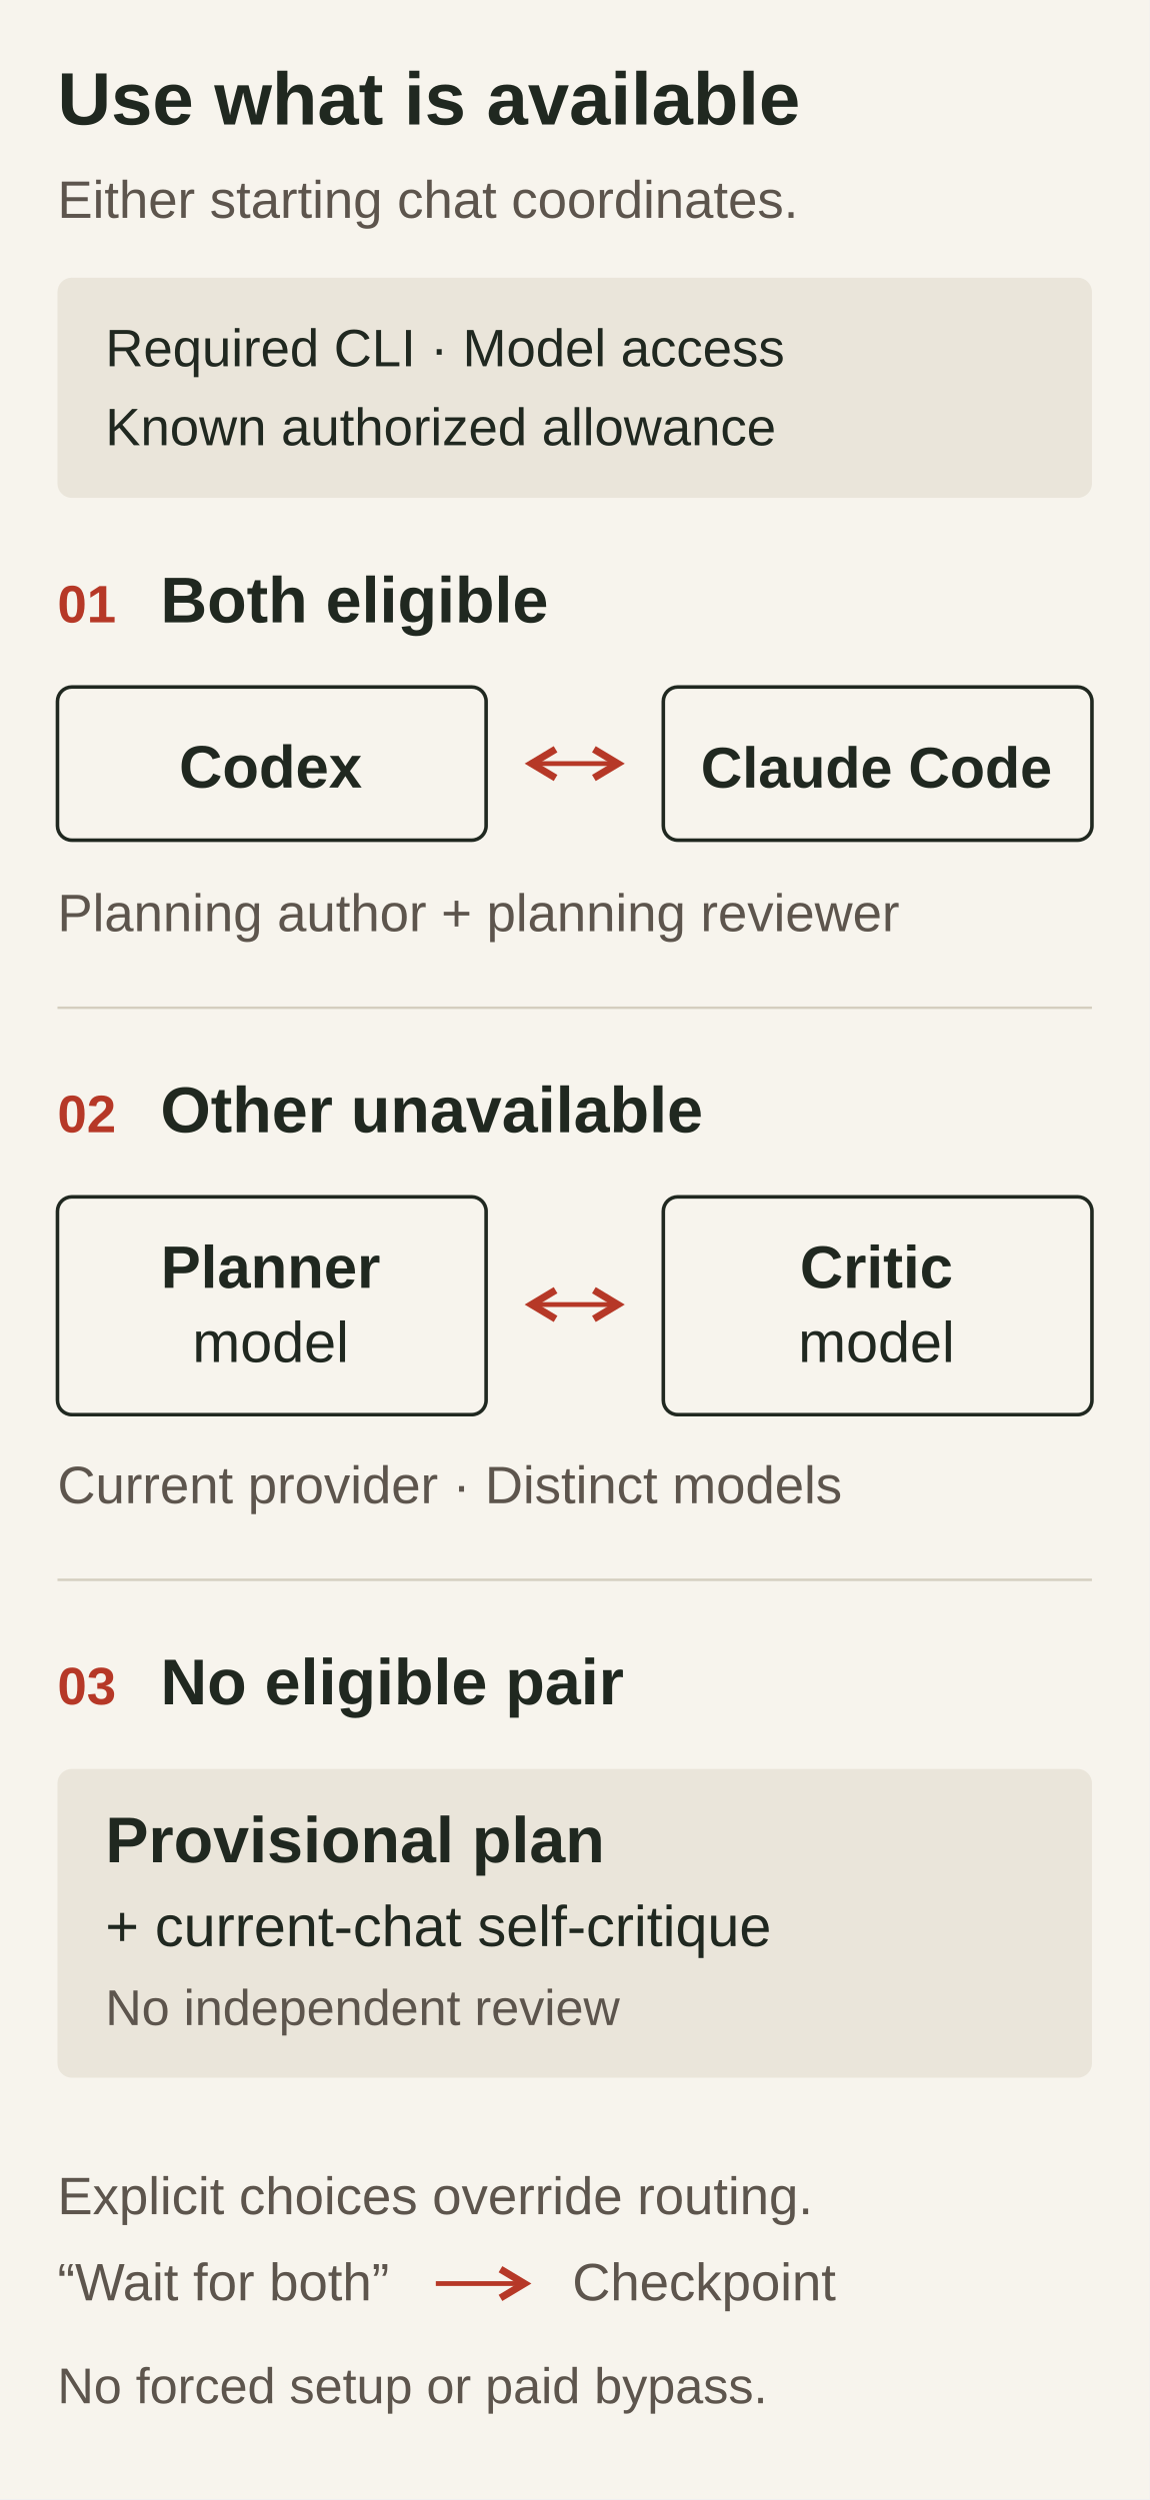
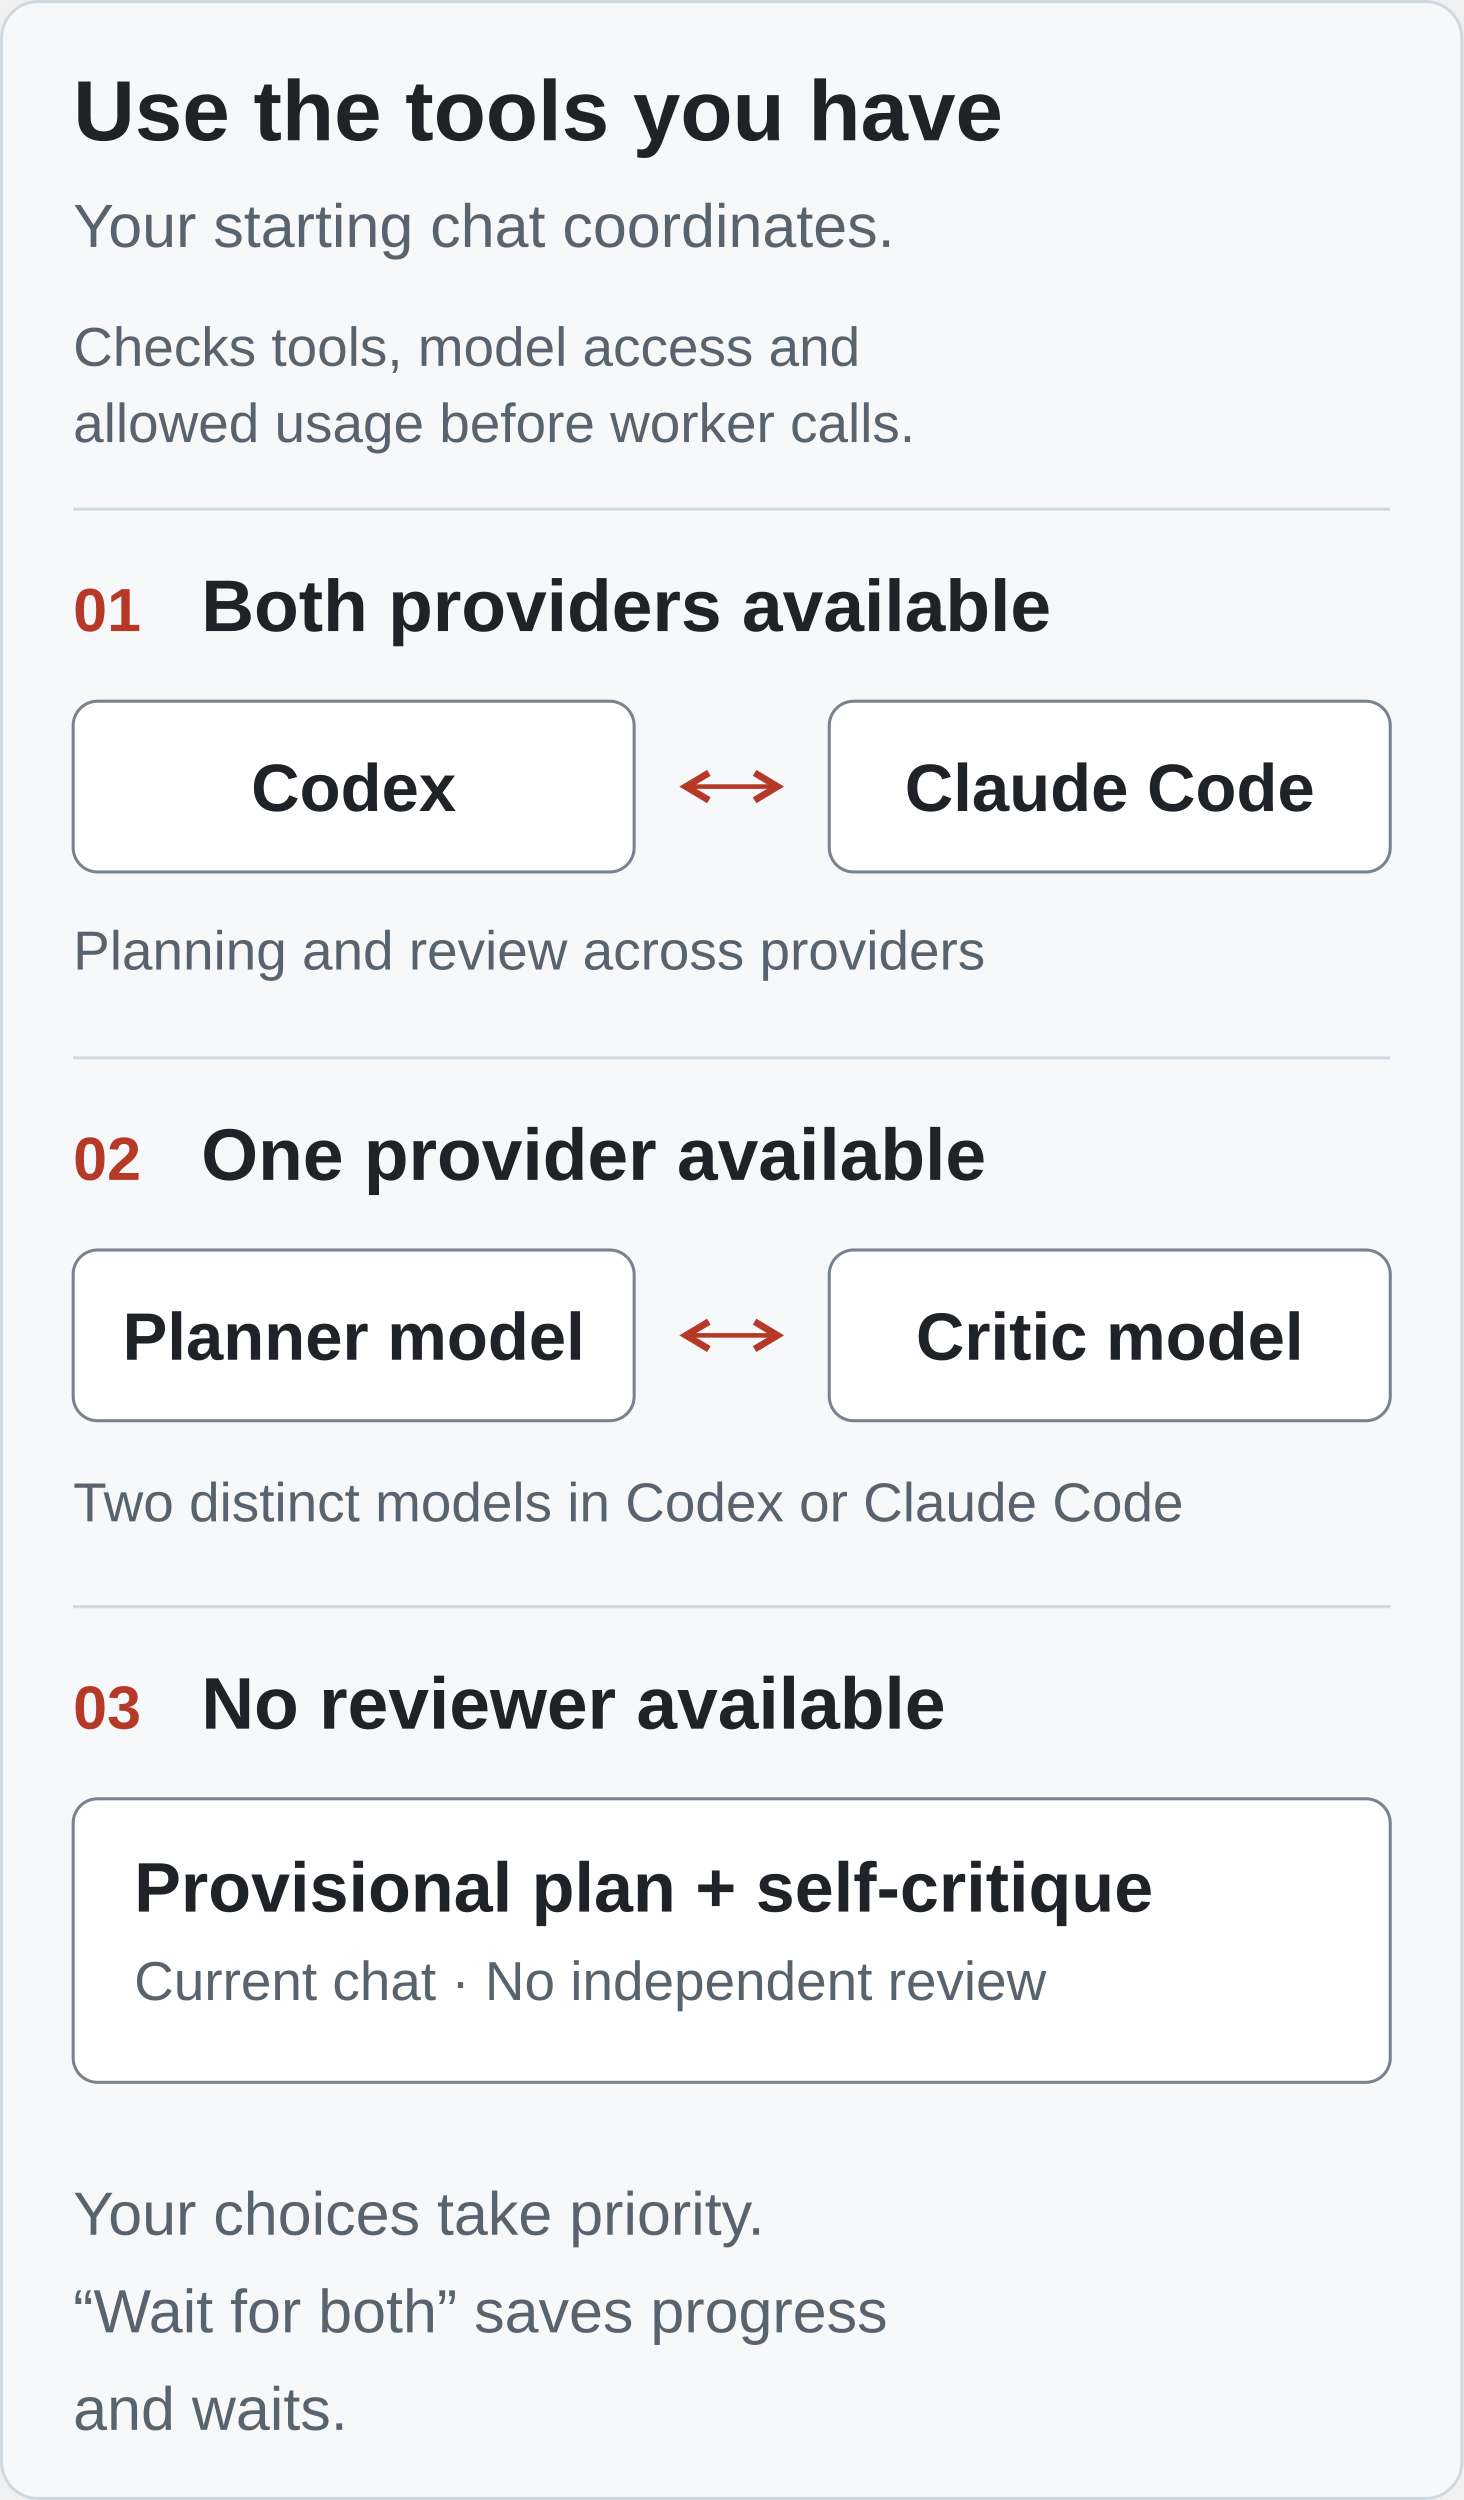
- <svg xmlns="http://www.w3.org/2000/svg" width="480" height="1044" viewBox="0 0 480 1044" role="img" aria-labelledby="title desc">
+ <svg xmlns="http://www.w3.org/2000/svg" width="480" height="820" viewBox="0 0 480 820" role="img" aria-labelledby="title desc">
  <defs>
    <marker id="arrow" markerWidth="8" markerHeight="8" refX="6" refY="4" orient="auto-start-reverse">
      <path d="M1 1L6 4L1 7" fill="none" stroke="#b63827" stroke-width="1.5" />
    </marker>
  </defs>
-   <rect width="480" height="1044" fill="#f7f4ed" />
-   <g font-family="Segoe UI, Arial, sans-serif" fill="#202820">
-     <text x="24" y="52" font-size="31" font-weight="600" fill="#202820" text-anchor="start">Use what is available</text>
-     <text x="24" y="91" font-size="22" font-weight="400" fill="#5d554d" text-anchor="start">Either starting chat coordinates.</text>
-     <rect x="24" y="116" width="432" height="92" rx="6" fill="#eae5da" />
-     <text x="44" y="153" font-size="22" font-weight="400" fill="#202820" text-anchor="start">Required CLI · Model access</text>
-     <text x="44" y="186" font-size="22" font-weight="400" fill="#202820" text-anchor="start">Known authorized allowance</text>
-     <text x="24" y="260" font-size="22" font-weight="600" fill="#b63827" text-anchor="start">01</text>
-     <text x="67" y="260" font-size="27" font-weight="600" fill="#202820" text-anchor="start">Both eligible</text>
-     <rect x="24" y="287" width="179" height="64" rx="6" fill="none" stroke="#202820" stroke-width="1.5" />
-     <rect x="277" y="287" width="179" height="64" rx="6" fill="none" stroke="#202820" stroke-width="1.5" />
-     <text x="113" y="329" font-size="25" font-weight="600" fill="#202820" text-anchor="middle">Codex</text>
-     <text x="366" y="329" font-size="24" font-weight="600" fill="#202820" text-anchor="middle">Claude Code</text>
-     <path d="M222 319H258" fill="none" stroke="#b63827" stroke-width="2" marker-end="url(#arrow)" marker-start="url(#arrow)" />
-     <text x="24" y="389" font-size="22" font-weight="400" fill="#5d554d" text-anchor="start">Planning author + planning reviewer</text>
-     <path d="M24 421H456" stroke="#d4cebf" />
-     <text x="24" y="473" font-size="22" font-weight="600" fill="#b63827" text-anchor="start">02</text>
-     <text x="67" y="473" font-size="27" font-weight="600" fill="#202820" text-anchor="start">Other unavailable</text>
-     <rect x="24" y="500" width="179" height="91" rx="6" fill="none" stroke="#202820" stroke-width="1.5" />
-     <rect x="277" y="500" width="179" height="91" rx="6" fill="none" stroke="#202820" stroke-width="1.5" />
-     <text x="113" y="538" font-size="25" font-weight="600" fill="#202820" text-anchor="middle">Planner</text>
-     <text x="113" y="569" font-size="24" font-weight="400" fill="#202820" text-anchor="middle">model</text>
-     <text x="366" y="538" font-size="25" font-weight="600" fill="#202820" text-anchor="middle">Critic</text>
-     <text x="366" y="569" font-size="24" font-weight="400" fill="#202820" text-anchor="middle">model</text>
-     <path d="M222 545H258" fill="none" stroke="#b63827" stroke-width="2" marker-end="url(#arrow)" marker-start="url(#arrow)" />
-     <text x="24" y="628" font-size="22" font-weight="400" fill="#5d554d" text-anchor="start">Current provider · Distinct models</text>
-     <path d="M24 660H456" stroke="#d4cebf" />
-     <text x="24" y="712" font-size="22" font-weight="600" fill="#b63827" text-anchor="start">03</text>
-     <text x="67" y="712" font-size="27" font-weight="600" fill="#202820" text-anchor="start">No eligible pair</text>
-     <rect x="24" y="739" width="432" height="129" rx="6" fill="#eae5da" />
-     <text x="44" y="778" font-size="27" font-weight="600" fill="#202820" text-anchor="start">Provisional plan</text>
-     <text x="44" y="813" font-size="24" font-weight="400" fill="#202820" text-anchor="start">+ current-chat self-critique</text>
-     <text x="44" y="846" font-size="21" font-weight="400" fill="#5d554d" text-anchor="start">No independent review</text>
-     <text x="24" y="925" font-size="22" font-weight="400" fill="#5d554d" text-anchor="start">Explicit choices override routing.</text>
-     <text x="24" y="961" font-size="22" font-weight="400" fill="#5d554d" text-anchor="start">“Wait for both”</text>
-     <path d="M182 954H219" fill="none" stroke="#b63827" stroke-width="2" marker-end="url(#arrow)" />
-     <text x="239" y="961" font-size="22" font-weight="400" fill="#5d554d" text-anchor="start">Checkpoint</text>
-     <text x="24" y="1004" font-size="21" font-weight="400" fill="#5d554d" text-anchor="start">No forced setup or paid bypass.</text>
+   <rect x=".5" y=".5" width="479" height="819" rx="12" fill="#f6f8fa" stroke="#d1d9e0" />
+   <g font-family="-apple-system, BlinkMacSystemFont, Segoe UI, Arial, sans-serif">
+     <text x="24" y="46" font-size="28" fill="#1f2328" font-weight="600" text-anchor="start">Use the tools you have</text>
+     <text x="24" y="81" font-size="20" fill="#59636e" font-weight="400" text-anchor="start">Your starting chat coordinates.</text>
+     <text x="24" y="120" font-size="18" fill="#59636e" font-weight="400" text-anchor="start">Checks tools, model access and</text>
+     <text x="24" y="145" font-size="18" fill="#59636e" font-weight="400" text-anchor="start">allowed usage before worker calls.</text>
+     <path d="M24 167H456" stroke="#d1d9e0" />
+     <text x="24" y="207" font-size="20" fill="#b63827" font-weight="600" text-anchor="start">01</text>
+     <text x="66" y="207" font-size="24" fill="#1f2328" font-weight="600" text-anchor="start">Both providers available</text>
+     <rect x="24" y="230" width="184" height="56" rx="8" fill="#ffffff" stroke="#79828d" />
+     <rect x="272" y="230" width="184" height="56" rx="8" fill="#ffffff" stroke="#79828d" />
+     <text x="116" y="266" font-size="22" fill="#1f2328" font-weight="600" text-anchor="middle">Codex</text>
+     <text x="364" y="266" font-size="22" fill="#1f2328" font-weight="600" text-anchor="middle">Claude Code</text>
+     <path d="M225 258H255" stroke="#b63827" stroke-width="1.5" marker-start="url(#arrow)" marker-end="url(#arrow)" />
+     <text x="24" y="318" font-size="18" fill="#59636e" font-weight="400" text-anchor="start">Planning and review across providers</text>
+     <path d="M24 347H456" stroke="#d1d9e0" />
+     <text x="24" y="387" font-size="20" fill="#b63827" font-weight="600" text-anchor="start">02</text>
+     <text x="66" y="387" font-size="24" fill="#1f2328" font-weight="600" text-anchor="start">One provider available</text>
+     <rect x="24" y="410" width="184" height="56" rx="8" fill="#ffffff" stroke="#79828d" />
+     <rect x="272" y="410" width="184" height="56" rx="8" fill="#ffffff" stroke="#79828d" />
+     <text x="116" y="446" font-size="22" fill="#1f2328" font-weight="600" text-anchor="middle">Planner model</text>
+     <text x="364" y="446" font-size="22" fill="#1f2328" font-weight="600" text-anchor="middle">Critic model</text>
+     <path d="M225 438H255" stroke="#b63827" stroke-width="1.5" marker-start="url(#arrow)" marker-end="url(#arrow)" />
+     <text x="24" y="499" font-size="18" fill="#59636e" font-weight="400" text-anchor="start">Two distinct models in Codex or Claude Code</text>
+     <path d="M24 527H456" stroke="#d1d9e0" />
+     <text x="24" y="567" font-size="20" fill="#b63827" font-weight="600" text-anchor="start">03</text>
+     <text x="66" y="567" font-size="24" fill="#1f2328" font-weight="600" text-anchor="start">No reviewer available</text>
+     <rect x="24" y="590" width="432" height="93" rx="8" fill="#ffffff" stroke="#79828d" />
+     <text x="44" y="627" font-size="23" fill="#1f2328" font-weight="600" text-anchor="start">Provisional plan + self-critique</text>
+     <text x="44" y="656" font-size="18" fill="#59636e" font-weight="400" text-anchor="start">Current chat · No independent review</text>
+     <text x="24" y="733" font-size="20" fill="#59636e" font-weight="400" text-anchor="start">Your choices take priority.</text>
+     <text x="24" y="765" font-size="20" fill="#59636e" font-weight="400" text-anchor="start">“Wait for both” saves progress</text>
+     <text x="24" y="797" font-size="20" fill="#59636e" font-weight="400" text-anchor="start">and waits.</text>
  </g>
</svg>
